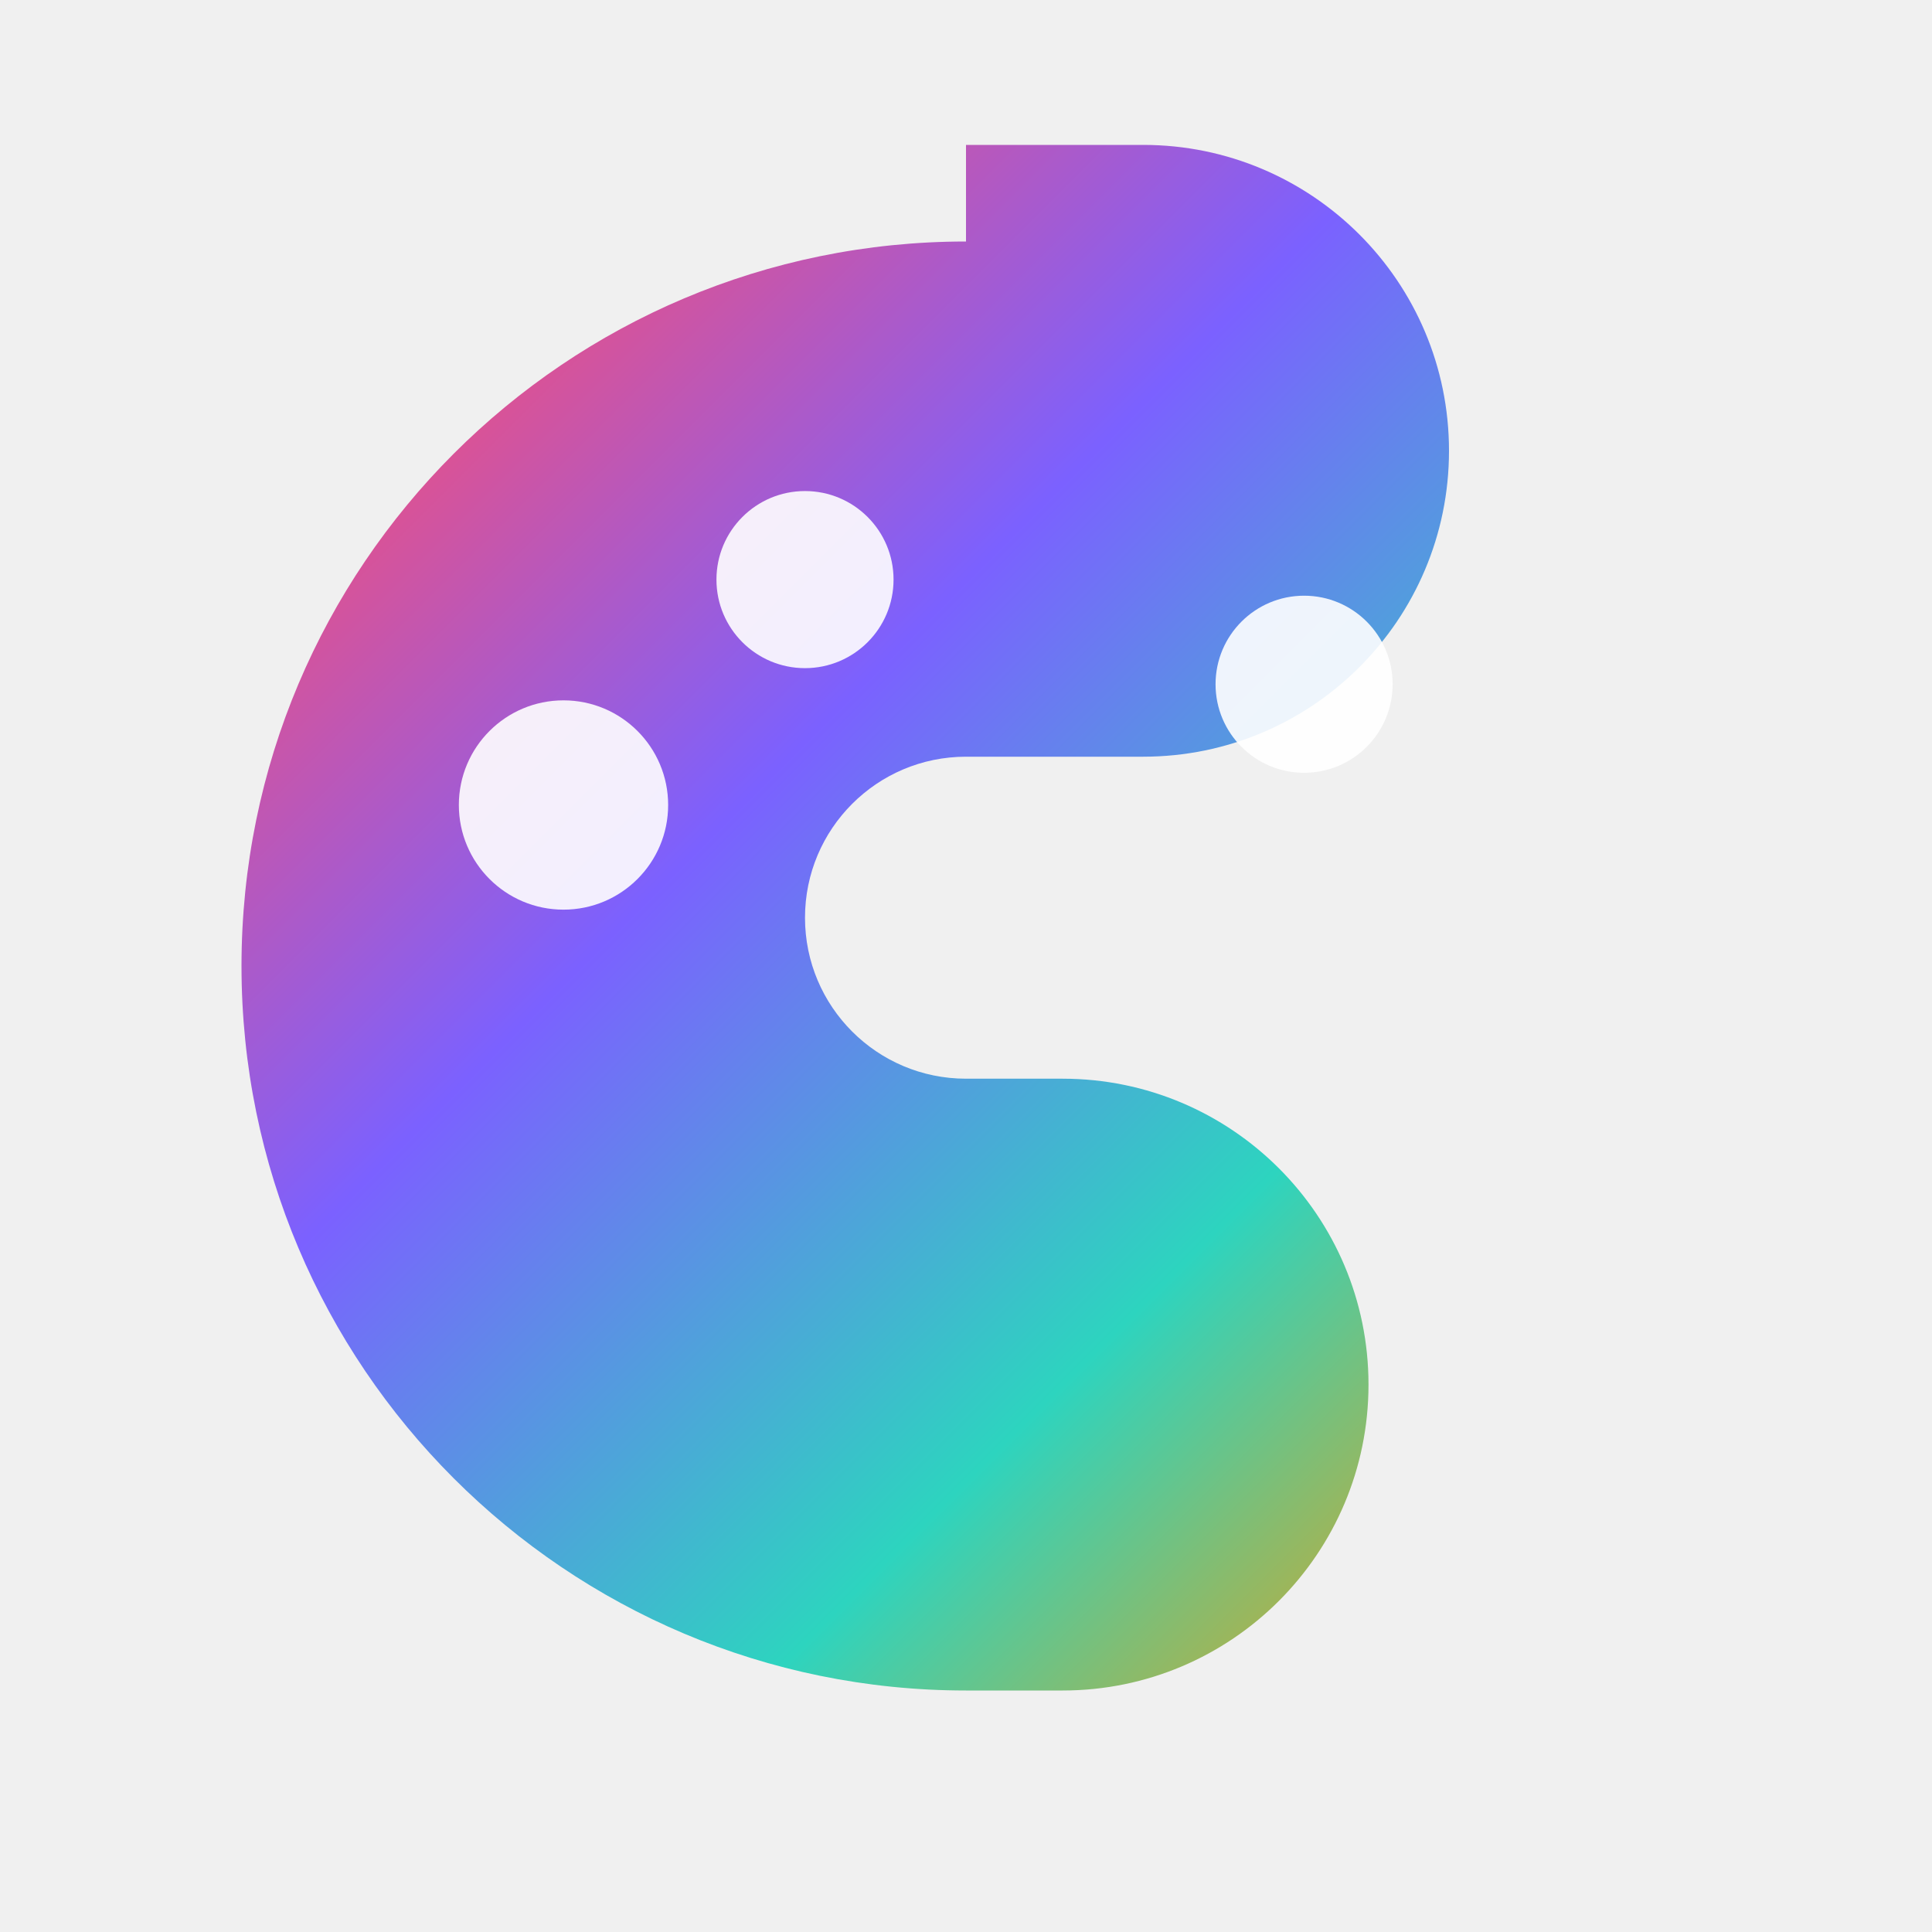
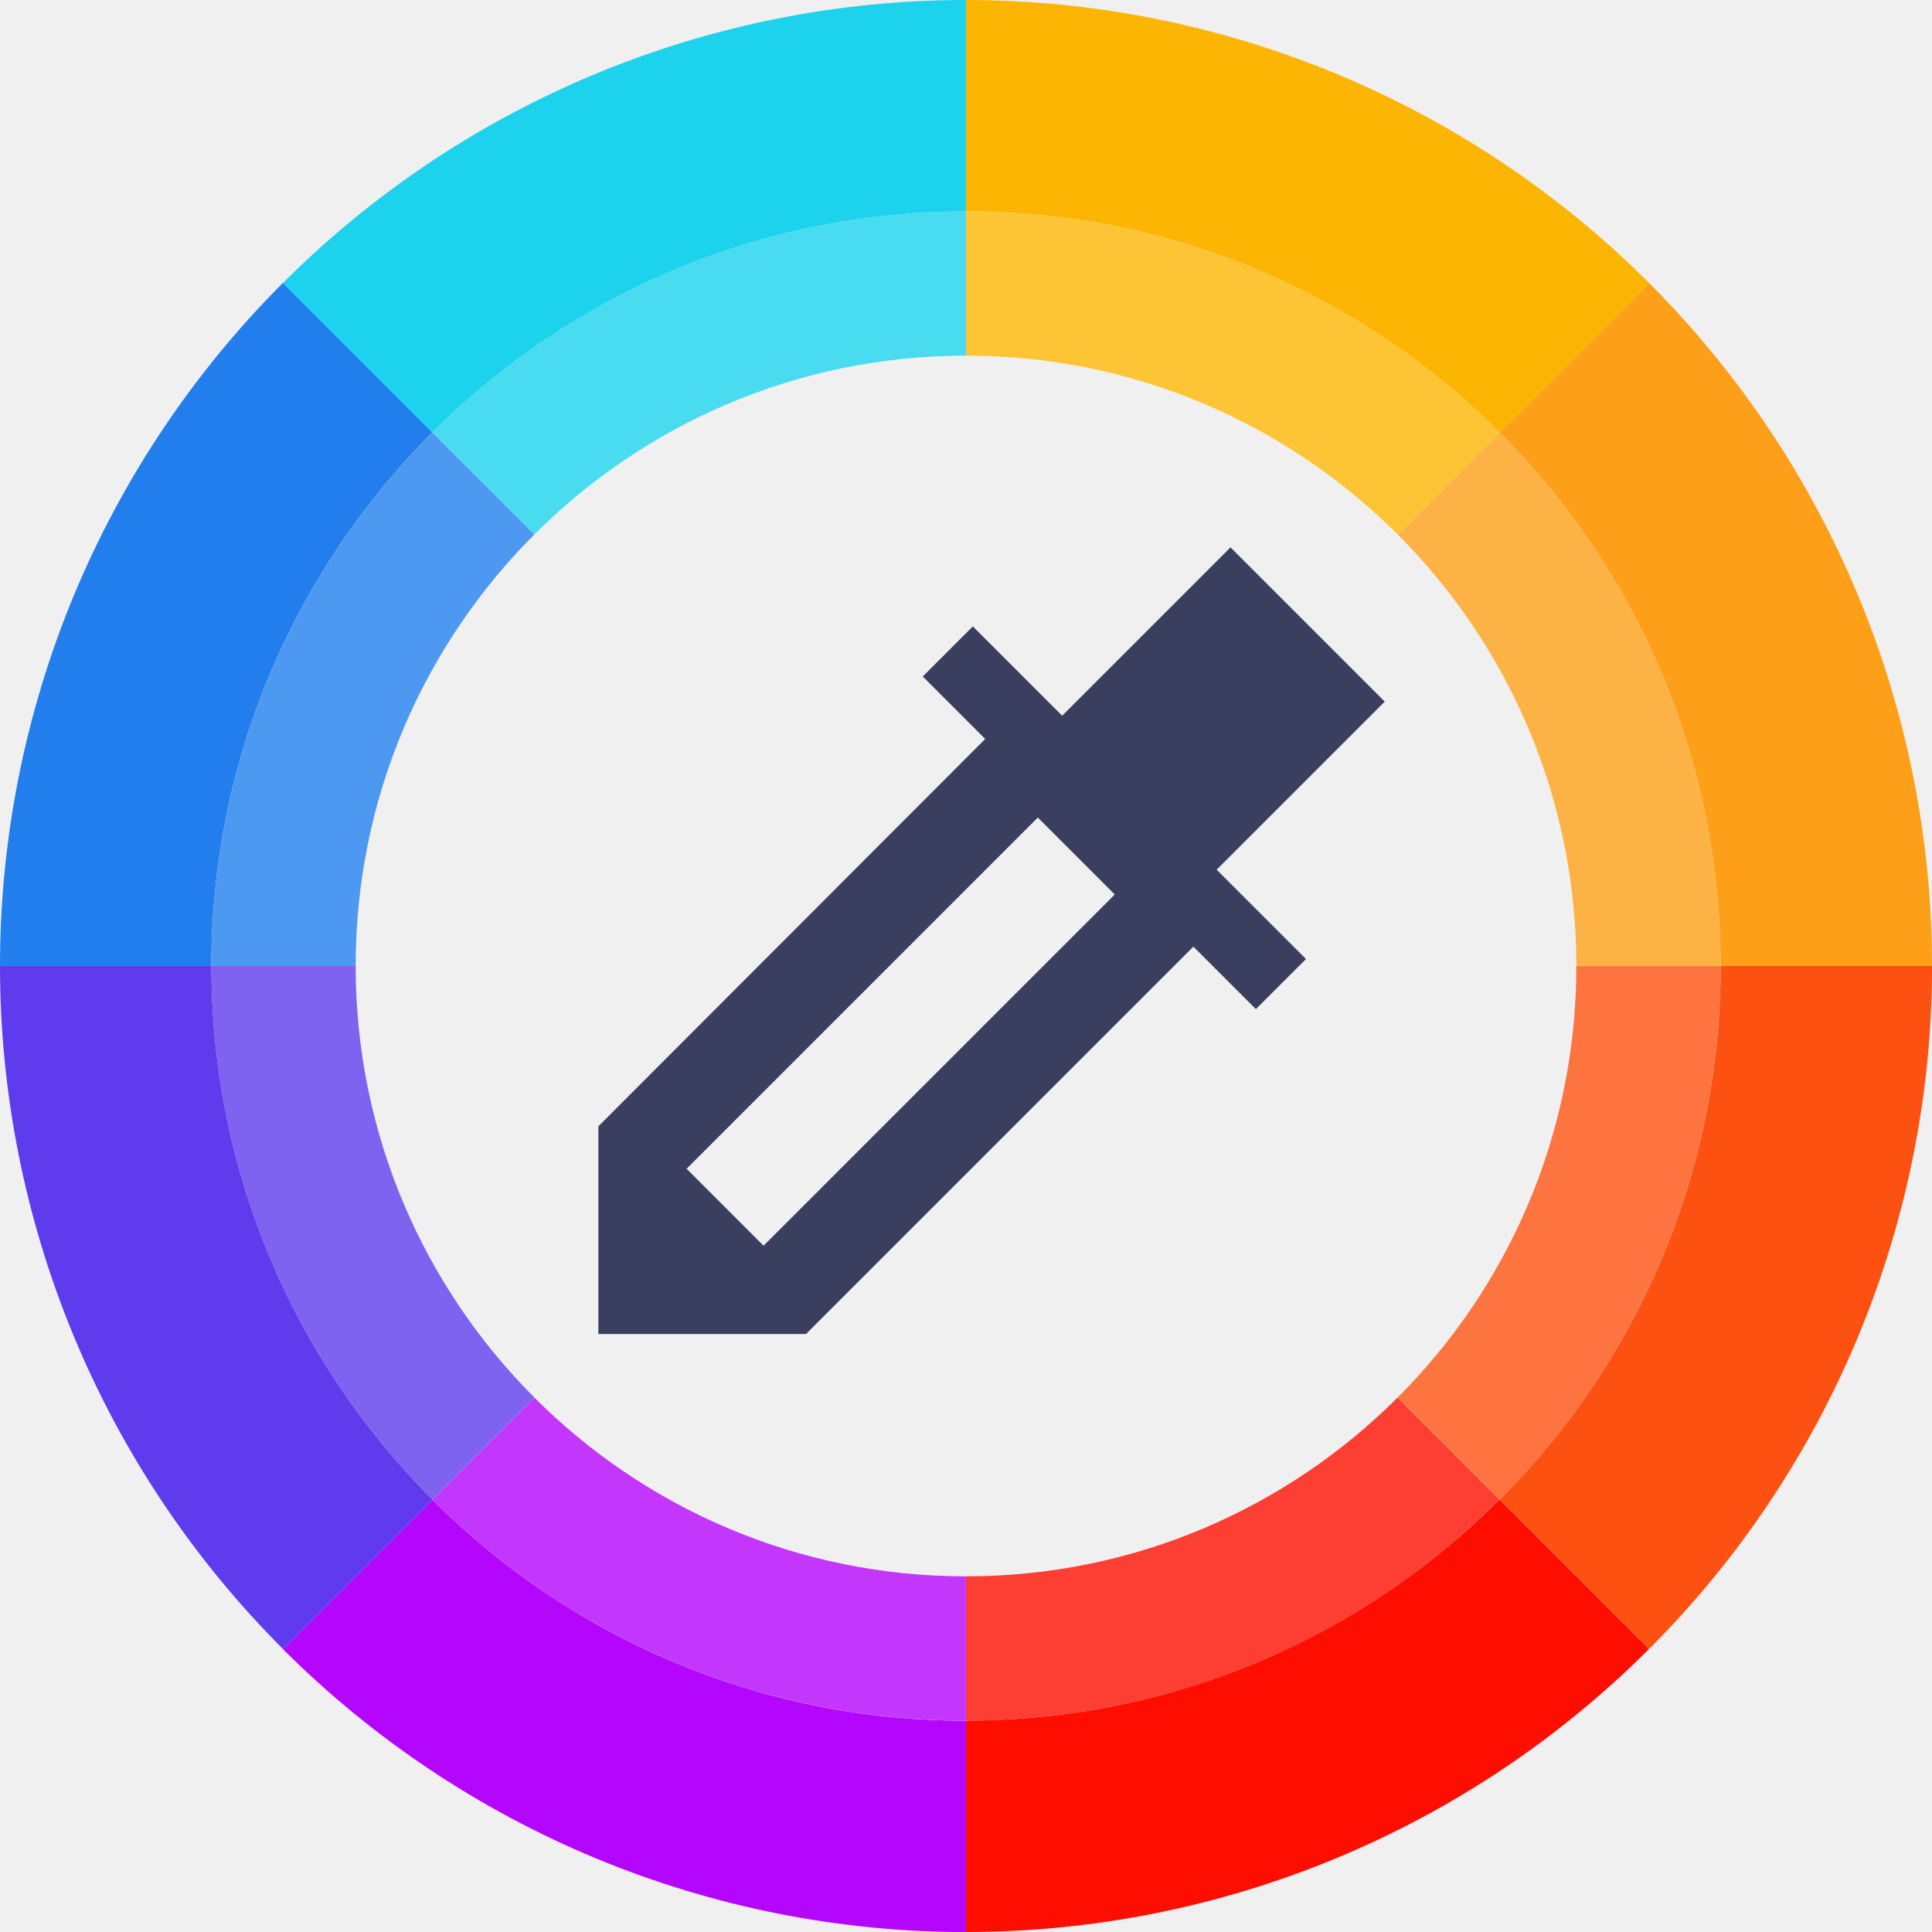
- <svg xmlns="http://www.w3.org/2000/svg" viewBox="0 0 24 24" fill="none">
-   <defs>
-     <linearGradient id="acf-g" x1="4" y1="4" x2="20" y2="20" gradientUnits="userSpaceOnUse">
-       <stop offset="0" stop-color="#ff4d6d" />
-       <stop offset="0.35" stop-color="#7b61ff" />
-       <stop offset="0.7" stop-color="#2dd4bf" />
-       <stop offset="1" stop-color="#f59e0b" />
-     </linearGradient>
-   </defs>
-   <path d="M12 3a9 9 0 1 0 0 18h1.2a3.8 3.8 0 0 0 0-7.6H12a2 2 0 0 1 0-4h2.2a3.8 3.8 0 1 0 0-7.6H12z" fill="url(#acf-g)" />
-   <circle cx="7" cy="10" r="1.3" fill="#fff" fill-opacity=".9" />
-   <circle cx="10" cy="7.2" r="1.1" fill="#fff" fill-opacity=".9" />
-   <circle cx="16.2" cy="8.5" r="1.1" fill="#fff" fill-opacity=".9" />
+ <svg xmlns="http://www.w3.org/2000/svg" width="500" height="500" viewBox="0 0 500 500" fill="none">
+   <path d="M445.301 249.99H500C500 217.152 493.528 184.658 480.965 154.321C468.403 123.983 449.979 96.434 426.763 73.218L388.083 111.898C423.422 147.237 445.282 196.075 445.282 249.99H445.301Z" fill="#FD9F18" />
+   <path d="M445.301 249.99C445.301 303.925 423.441 352.743 388.102 388.083L426.782 426.763C449.998 403.547 468.403 375.997 480.984 345.66C493.547 315.323 500.019 282.809 500.019 249.99H445.32H445.301Z" fill="#FD5112" />
+   <path d="M249.99 445.302V500C282.829 500 315.323 493.528 345.66 480.965C375.998 468.403 403.547 449.979 426.763 426.763L388.083 388.083C352.744 423.422 303.906 445.283 249.99 445.283V445.302Z" fill="#FD0E00" />
+   <path d="M111.898 388.102L73.218 426.782C96.434 449.998 124.002 468.402 154.321 480.984C184.658 493.547 217.152 500.019 249.99 500.019V445.32C196.056 445.32 147.237 423.46 111.898 388.121V388.102Z" fill="#B405FD" />
+   <path d="M54.699 249.99H0C0 282.828 6.472 315.323 19.035 345.66C31.597 375.997 50.021 403.547 73.237 426.763L111.917 388.083C76.578 352.743 54.718 303.906 54.718 249.99H54.699Z" fill="#5E3BEC" />
+   <path d="M111.898 111.898L73.218 73.218C50.002 96.434 31.597 124.002 19.016 154.321C6.472 184.658 0 217.171 0 249.99H54.699C54.699 196.056 76.559 147.237 111.898 111.898Z" fill="#217EEC" />
+   <path d="M249.99 54.699V0C217.152 0 184.658 6.472 154.321 19.035C123.983 31.597 96.434 50.021 73.218 73.237L111.898 111.917C147.237 76.578 196.075 54.718 249.99 54.718V54.699Z" fill="#1CD2EC" />
+   <path d="M388.102 111.898L426.782 73.218C403.566 50.002 376.017 31.597 345.679 19.016C315.342 6.472 282.829 0 249.99 0V54.699C303.925 54.699 352.744 76.559 388.083 111.898H388.102Z" fill="#FDB504" />
+   <path d="M361.698 138.303C390.278 166.883 407.958 206.385 407.958 249.991H445.301C445.301 196.056 423.441 147.238 388.102 111.898L361.698 138.303Z" fill="#FDB246" />
+   <path d="M361.698 361.698L388.102 388.102C423.441 352.763 445.301 303.926 445.301 250.01H407.958C407.958 293.635 390.278 333.117 361.698 361.698Z" fill="#FD7441" />
+   <path d="M249.99 407.957V445.301C303.925 445.301 352.744 423.441 388.083 388.101L361.679 361.697C333.098 390.278 293.597 407.957 249.99 407.957Z" fill="#FD3E33" />
+   <path d="M138.302 361.697L111.898 388.101C147.237 423.441 196.075 445.301 249.99 445.301V407.957C206.365 407.957 166.883 390.278 138.302 361.697Z" fill="#C337FD" />
+   <path d="M92.043 249.99H54.699C54.699 303.925 76.559 352.743 111.898 388.083L138.302 361.678C109.722 333.098 92.043 293.596 92.043 249.99Z" fill="#7E62F0" />
+   <path d="M138.302 138.303L111.898 111.898C76.559 147.238 54.699 196.075 54.699 249.991H92.043C92.043 206.366 109.722 166.883 138.302 138.303Z" fill="#4D98F0" />
+   <path d="M249.99 92.042V54.698C196.056 54.698 147.237 76.559 111.898 111.898L138.302 138.302C166.883 109.721 206.384 92.042 249.99 92.042Z" fill="#49DBF0" />
+   <path d="M361.698 138.302L388.102 111.898C352.763 76.559 303.925 54.698 250.01 54.698V92.042C293.635 92.042 333.117 109.721 361.698 138.302Z" fill="#FDC436" />
+   <path d="M358.414 181.622L318.454 141.662L274.886 185.23L251.766 162.11L238.803 175.073L254.973 191.244L154.855 291.496V345.24H208.599L308.851 244.988L325.022 261.159L337.985 248.195L314.865 225.075L358.433 181.507V181.641L358.414 181.622ZM197.602 322.387L177.689 302.474L268.586 211.577L288.499 231.49L197.602 322.387Z" fill="#3A3F60" />
</svg>
